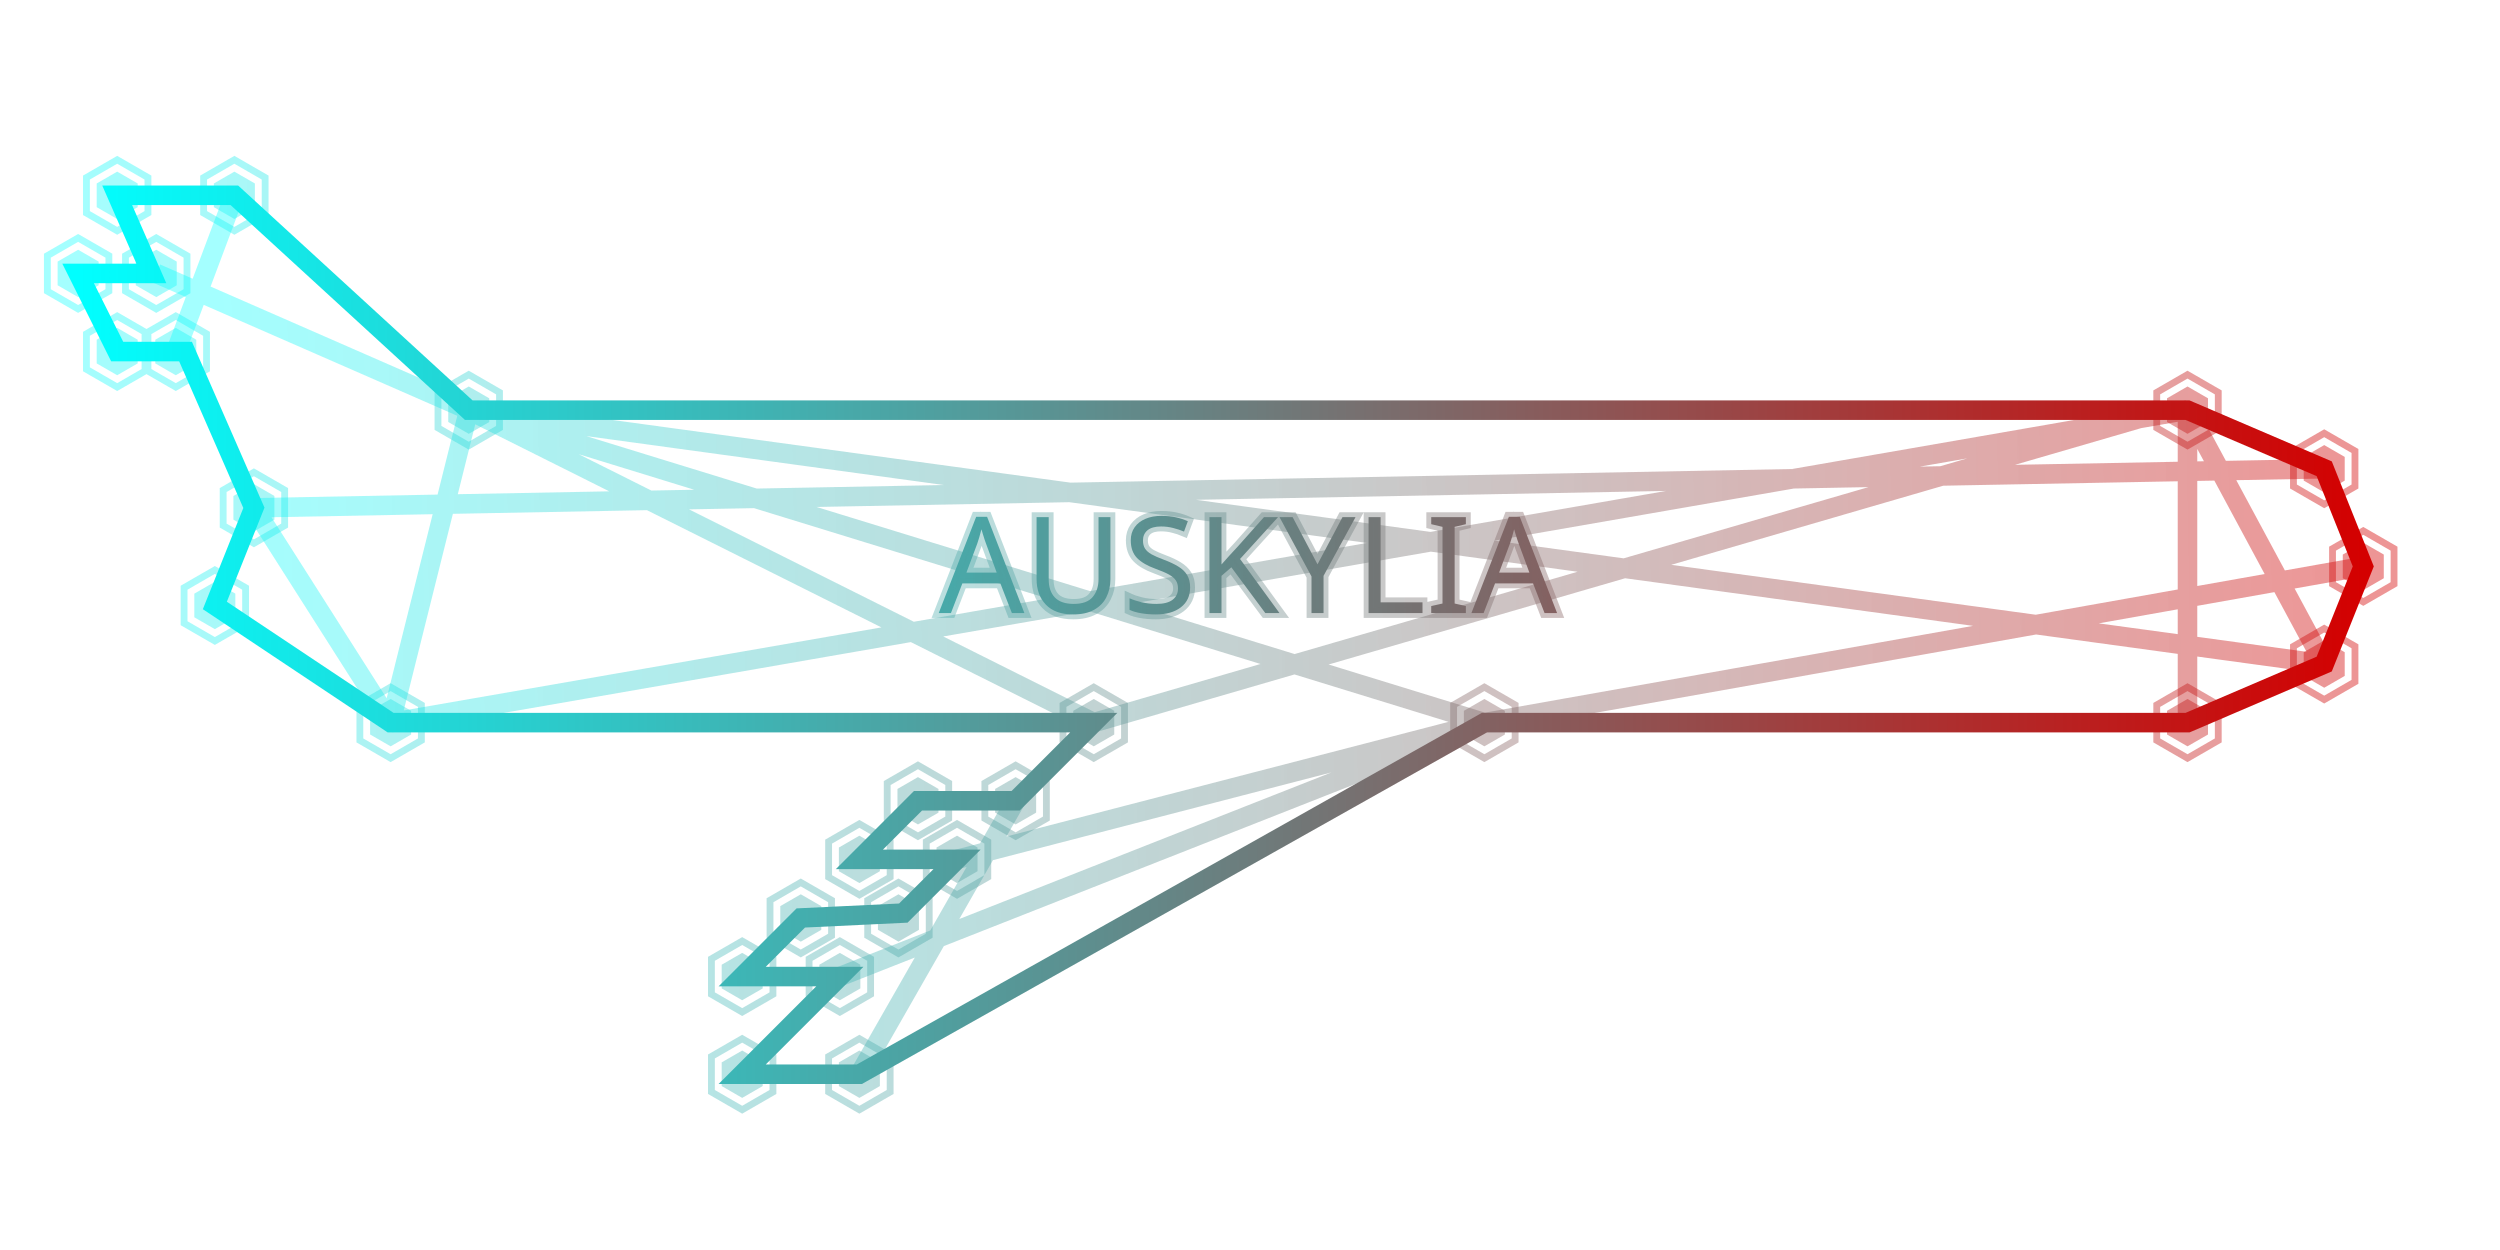
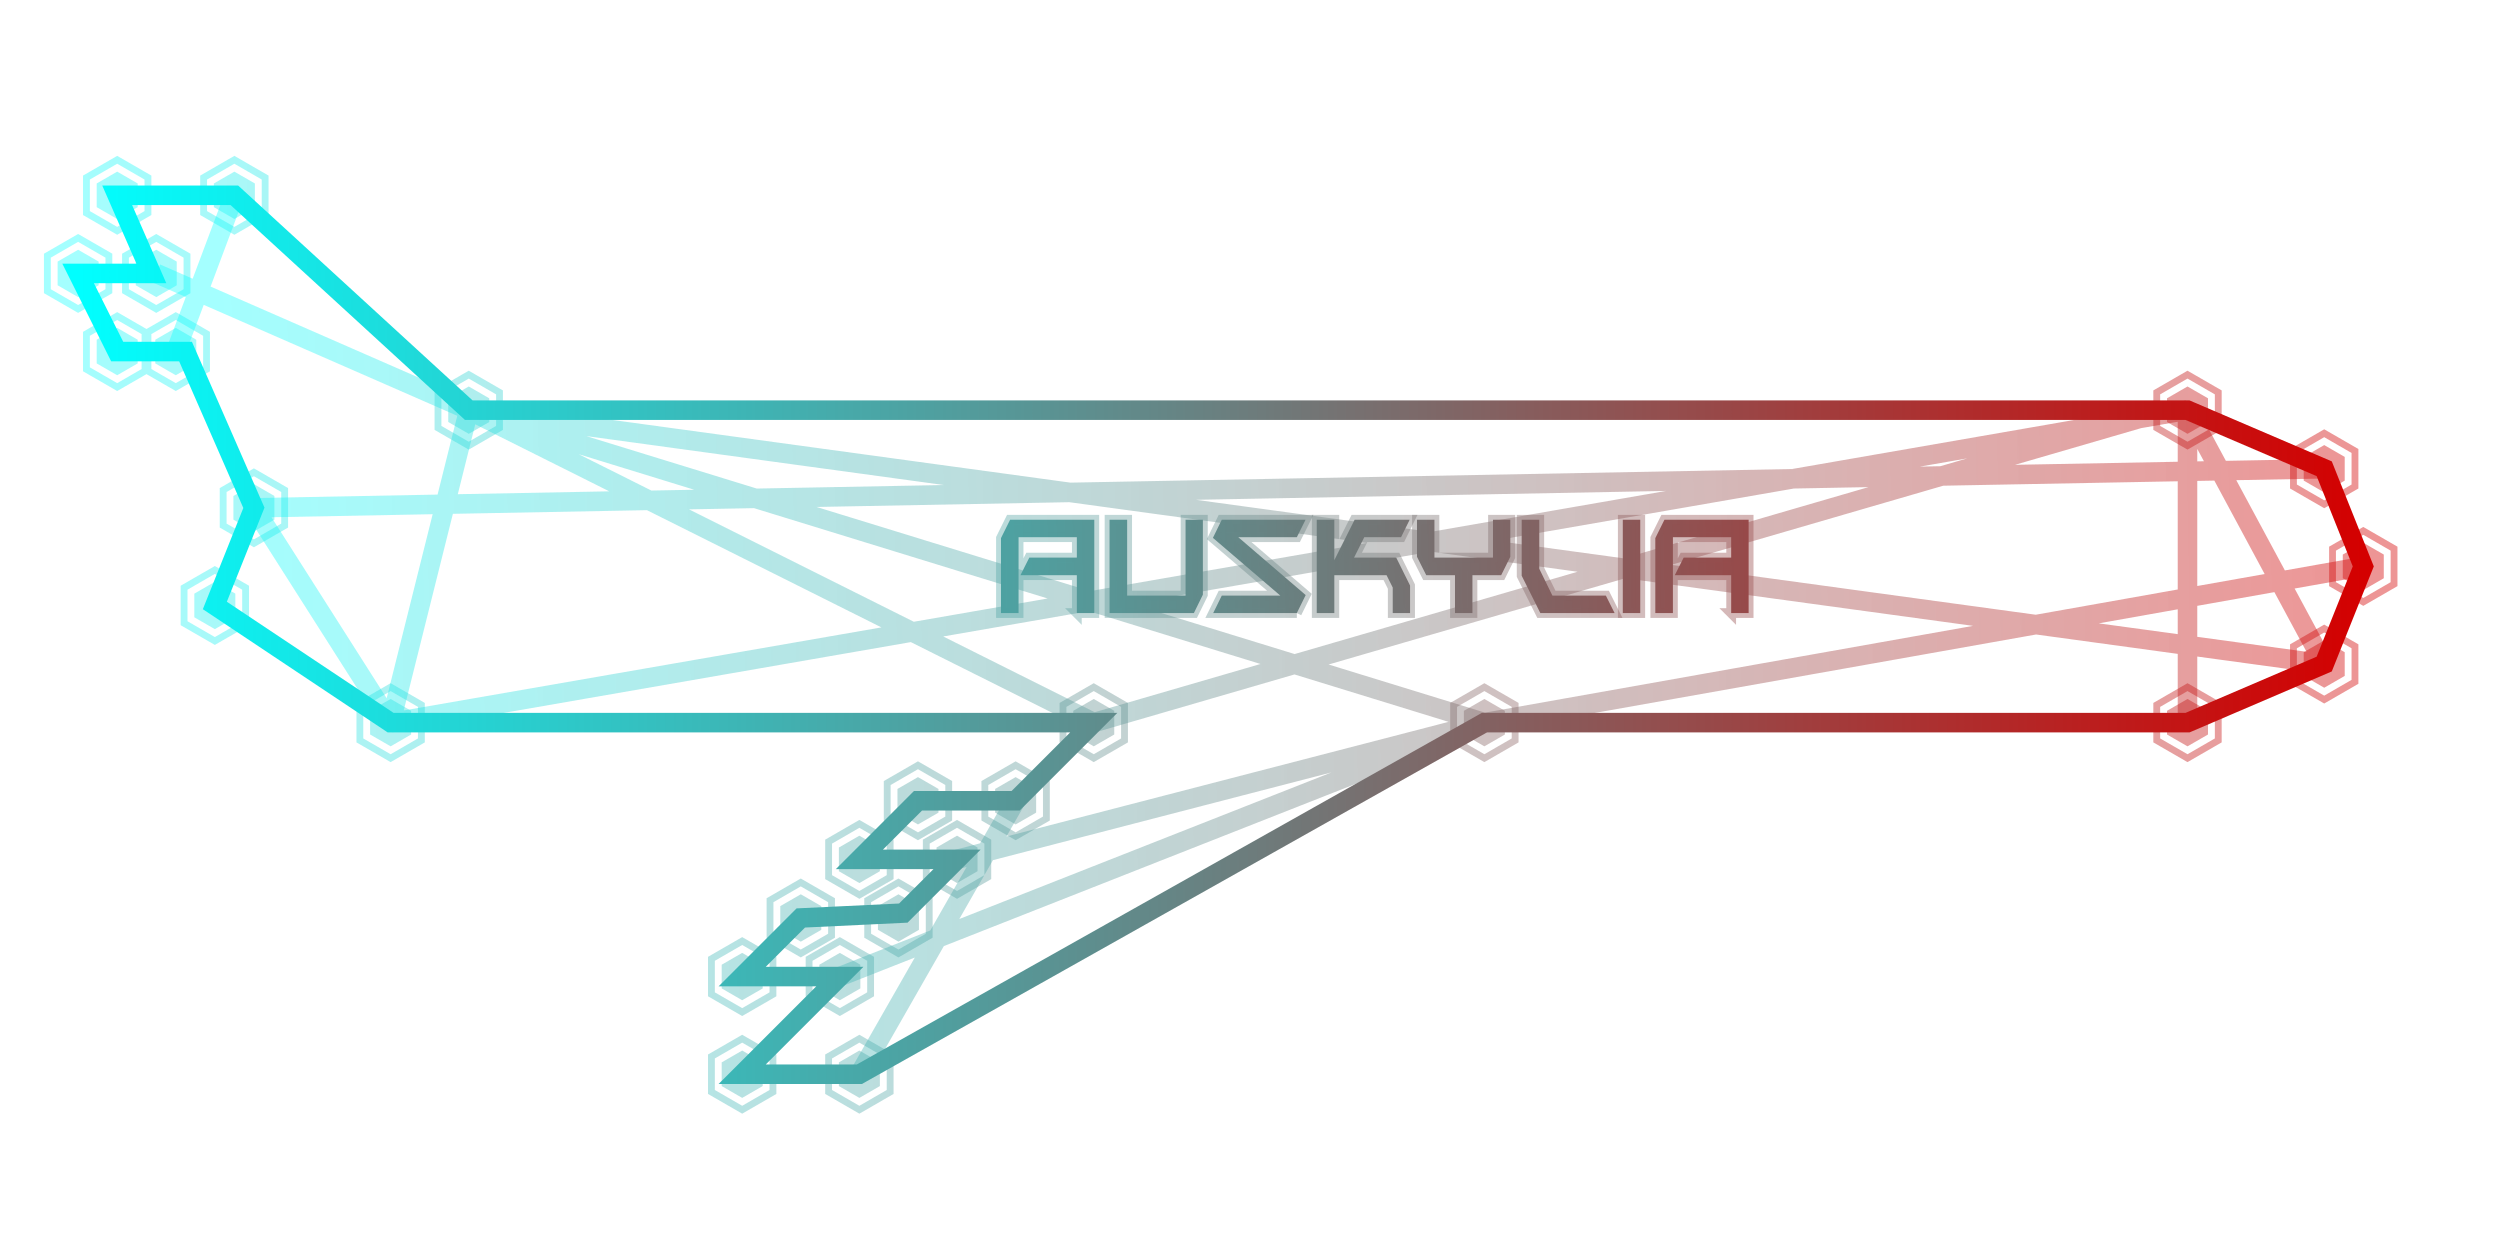
- <svg xmlns="http://www.w3.org/2000/svg" xmlns:xlink="http://www.w3.org/1999/xlink" version="1.1" id="svg2" viewBox="0 0 512 256" height="256" width="512">
+ <svg xmlns="http://www.w3.org/2000/svg" xmlns:xlink="http://www.w3.org/1999/xlink" width="512" height="256" viewBox="0 0 512 256" id="svg2" version="1.1">
  <defs id="defs4">
    <linearGradient id="linearGradient5677">
-       <stop id="stop5679" offset="0" style="stop-color:#d40000;stop-opacity:1" />
-       <stop id="stop5681" offset="1" style="stop-color:#00ffff;stop-opacity:1" />
+       <stop style="stop-color:#d40000;stop-opacity:1" offset="0" id="stop5679" />
+       <stop style="stop-color:#00ffff;stop-opacity:1" offset="1" id="stop5681" />
    </linearGradient>
    <linearGradient id="linearGradient5598">
-       <stop style="stop-color:#d40000;stop-opacity:0.415" offset="0" id="stop5600" />
-       <stop style="stop-color:#00ffff;stop-opacity:0.358" offset="1" id="stop5602" />
+       <stop id="stop5600" offset="0" style="stop-color:#d40000;stop-opacity:0.415" />
+       <stop id="stop5602" offset="1" style="stop-color:#00ffff;stop-opacity:0.358" />
    </linearGradient>
    <linearGradient id="linearGradient5592">
-       <stop style="stop-color:#d40000;stop-opacity:0.415" offset="0" id="stop5594" />
-       <stop style="stop-color:#00ffff;stop-opacity:0.358" offset="1" id="stop5596" />
+       <stop id="stop5594" offset="0" style="stop-color:#d40000;stop-opacity:0.415" />
+       <stop id="stop5596" offset="1" style="stop-color:#00ffff;stop-opacity:0.358" />
    </linearGradient>
-     <linearGradient gradientUnits="userSpaceOnUse" y2="120" x2="12" y1="116" x1="484" id="linearGradient5588" xlink:href="#linearGradient5592" />
-     <linearGradient gradientUnits="userSpaceOnUse" y2="120" x2="12" y1="116" x1="484" id="linearGradient5590" xlink:href="#linearGradient5598" />
-     <linearGradient gradientUnits="userSpaceOnUse" y2="912.362" x2="16" y1="912.362" x1="484" id="linearGradient4725" xlink:href="#linearGradient5677" gradientTransform="translate(0,-796.3622)" />
-     <linearGradient gradientUnits="userSpaceOnUse" y2="920.362" x2="44" y1="912.362" x1="484" id="linearGradient5693" xlink:href="#linearGradient5598" />
-     <linearGradient gradientTransform="translate(1.000009,3.999983)" gradientUnits="userSpaceOnUse" y2="920.362" x2="44" y1="912.362" x1="484" id="linearGradient5713" xlink:href="#linearGradient5677" />
-     <linearGradient gradientTransform="translate(1.000009,3.999983)" gradientUnits="userSpaceOnUse" y2="920.362" x2="44" y1="912.362" x1="484" id="linearGradient5721" xlink:href="#linearGradient5598" />
+     <linearGradient xlink:href="#linearGradient5592" id="linearGradient5588" x1="484" y1="116" x2="12" y2="120" gradientUnits="userSpaceOnUse" />
+     <linearGradient xlink:href="#linearGradient5598" id="linearGradient5590" x1="484" y1="116" x2="12" y2="120" gradientUnits="userSpaceOnUse" />
+     <linearGradient gradientTransform="translate(0,-796.3622)" xlink:href="#linearGradient5677" id="linearGradient4725" x1="484" y1="912.362" x2="16" y2="912.362" gradientUnits="userSpaceOnUse" />
+     <linearGradient xlink:href="#linearGradient5598" id="linearGradient5693" x1="484" y1="912.362" x2="44" y2="920.362" gradientUnits="userSpaceOnUse" />
+     <linearGradient xlink:href="#linearGradient5677" id="linearGradient5713" x1="484" y1="912.362" x2="44" y2="920.362" gradientUnits="userSpaceOnUse" gradientTransform="translate(1.000009,3.999983)" />
+     <linearGradient xlink:href="#linearGradient5598" id="linearGradient5721" x1="484" y1="912.362" x2="44" y2="920.362" gradientUnits="userSpaceOnUse" gradientTransform="translate(1.000009,3.999983)" />
  </defs>
  <g id="layer3">
-     <path id="path4751-9-13-5" d="M 24 31.918 L 17 35.959 L 17 44.041 L 24 48.082 L 31 44.041 L 31 35.959 L 24 31.918 z M 48 31.918 L 41 35.959 L 41 44.041 L 48 48.082 L 55 44.041 L 55 35.959 L 48 31.918 z M 24 33.533 L 29.6 36.768 L 29.6 43.232 L 24 46.467 L 18.4 43.232 L 18.4 36.768 L 24 33.533 z M 48 33.533 L 53.6 36.768 L 53.6 43.232 L 48 46.467 L 42.4 43.232 L 42.4 36.768 L 48 33.533 z M 24 35.15 L 19.801 37.574 L 19.801 42.426 L 24 44.85 L 28.199 42.426 L 28.199 37.574 L 24 35.15 z M 48 35.15 L 43.801 37.574 L 43.801 42.426 L 48 44.85 L 52.199 42.426 L 52.199 37.574 L 48 35.15 z M 16 47.918 L 9 51.959 L 9 60.041 L 16 64.082 L 23 60.041 L 23 51.959 L 16 47.918 z M 32 47.918 L 25 51.959 L 25 60.041 L 32 64.082 L 39 60.041 L 39 51.959 L 32 47.918 z M 16 49.533 L 21.6 52.768 L 21.6 59.232 L 16 62.467 L 10.4 59.232 L 10.4 52.768 L 16 49.533 z M 32 49.533 L 37.6 52.768 L 37.6 59.232 L 32 62.467 L 26.4 59.232 L 26.4 52.768 L 32 49.533 z M 16 51.15 L 11.801 53.574 L 11.801 58.426 L 16 60.85 L 20.199 58.426 L 20.199 53.574 L 16 51.15 z M 32 51.15 L 27.801 53.574 L 27.801 58.426 L 32 60.85 L 36.199 58.426 L 36.199 53.574 L 32 51.15 z M 24 63.918 L 17 67.959 L 17 76.041 L 24 80.082 L 30 76.619 L 36 80.082 L 43 76.041 L 43 67.959 L 36 63.918 L 30 67.381 L 24 63.918 z M 24 65.533 L 29 68.422 L 29 75.578 L 24 78.467 L 18.4 75.232 L 18.4 68.768 L 24 65.533 z M 36 65.533 L 41.6 68.768 L 41.6 75.232 L 36 78.467 L 31 75.578 L 31 68.422 L 36 65.533 z M 24 67.15 L 19.801 69.574 L 19.801 74.426 L 24 76.85 L 28.199 74.426 L 28.199 69.574 L 24 67.15 z M 36 67.15 L 31.801 69.574 L 31.801 74.426 L 36 76.85 L 40.199 74.426 L 40.199 69.574 L 36 67.15 z M 96 75.918 L 89 79.959 L 89 88.041 L 96 92.082 L 103 88.041 L 103 79.959 L 96 75.918 z M 448 75.918 L 441 79.959 L 441 88.041 L 448 92.082 L 455 88.041 L 455 79.959 L 448 75.918 z M 96 77.533 L 101.6 80.768 L 101.6 87.232 L 96 90.467 L 90.4 87.232 L 90.4 80.768 L 96 77.533 z M 448 77.533 L 453.6 80.768 L 453.6 87.232 L 448 90.467 L 442.4 87.232 L 442.4 80.768 L 448 77.533 z M 96 79.15 L 91.801 81.574 L 91.801 86.426 L 96 88.85 L 100.199 86.426 L 100.199 81.574 L 96 79.15 z M 448 79.15 L 443.801 81.574 L 443.801 86.426 L 448 88.85 L 452.199 86.426 L 452.199 81.574 L 448 79.15 z M 476 87.918 L 469 91.959 L 469 100.041 L 476 104.082 L 483 100.041 L 483 91.959 L 476 87.918 z M 476 89.533 L 481.6 92.768 L 481.6 99.232 L 476 102.467 L 470.4 99.232 L 470.4 92.768 L 476 89.533 z M 476 91.15 L 471.801 93.574 L 471.801 98.426 L 476 100.85 L 480.199 98.426 L 480.199 93.574 L 476 91.15 z M 52 95.918 L 45 99.959 L 45 108.041 L 52 112.082 L 59 108.041 L 59 99.959 L 52 95.918 z M 52 97.533 L 57.6 100.768 L 57.6 107.232 L 52 110.467 L 46.4 107.232 L 46.4 100.768 L 52 97.533 z M 52 99.15 L 47.801 101.574 L 47.801 106.426 L 52 108.85 L 56.199 106.426 L 56.199 101.574 L 52 99.15 z M 484 107.918 L 477 111.959 L 477 120.041 L 484 124.082 L 491 120.041 L 491 111.959 L 484 107.918 z M 484 109.533 L 489.6 112.768 L 489.6 119.232 L 484 122.467 L 478.4 119.232 L 478.4 112.768 L 484 109.533 z M 484 111.15 L 479.801 113.574 L 479.801 118.426 L 484 120.85 L 488.199 118.426 L 488.199 113.574 L 484 111.15 z M 44 115.918 L 37 119.959 L 37 128.041 L 44 132.082 L 51 128.041 L 51 119.959 L 44 115.918 z M 44 117.533 L 49.6 120.768 L 49.6 127.232 L 44 130.467 L 38.4 127.232 L 38.4 120.768 L 44 117.533 z M 44 119.15 L 39.801 121.574 L 39.801 126.426 L 44 128.85 L 48.199 126.426 L 48.199 121.574 L 44 119.15 z M 476 127.918 L 469 131.959 L 469 140.041 L 476 144.082 L 483 140.041 L 483 131.959 L 476 127.918 z M 476 129.533 L 481.6 132.768 L 481.6 139.232 L 476 142.467 L 470.4 139.232 L 470.4 132.768 L 476 129.533 z M 476 131.15 L 471.801 133.574 L 471.801 138.426 L 476 140.85 L 480.199 138.426 L 480.199 133.574 L 476 131.15 z M 80 139.918 L 73 143.959 L 73 152.041 L 80 156.082 L 87 152.041 L 87 143.959 L 80 139.918 z M 224 139.918 L 217 143.959 L 217 152.041 L 224 156.082 L 231 152.041 L 231 143.959 L 224 139.918 z M 304 139.918 L 297 143.959 L 297 152.041 L 304 156.082 L 311 152.041 L 311 143.959 L 304 139.918 z M 448 139.918 L 441 143.959 L 441 152.041 L 448 156.082 L 455 152.041 L 455 143.959 L 448 139.918 z M 80 141.533 L 85.6 144.768 L 85.6 151.232 L 80 154.467 L 74.4 151.232 L 74.4 144.768 L 80 141.533 z M 224 141.533 L 229.6 144.768 L 229.6 151.232 L 224 154.467 L 218.4 151.232 L 218.4 144.768 L 224 141.533 z M 304 141.533 L 309.6 144.768 L 309.6 151.232 L 304 154.467 L 298.4 151.232 L 298.4 144.768 L 304 141.533 z M 448 141.533 L 453.6 144.768 L 453.6 151.232 L 448 154.467 L 442.4 151.232 L 442.4 144.768 L 448 141.533 z M 80 143.15 L 75.801 145.574 L 75.801 150.426 L 80 152.85 L 84.199 150.426 L 84.199 145.574 L 80 143.15 z M 224 143.15 L 219.801 145.574 L 219.801 150.426 L 224 152.85 L 228.199 150.426 L 228.199 145.574 L 224 143.15 z M 304 143.15 L 299.801 145.574 L 299.801 150.426 L 304 152.85 L 308.199 150.426 L 308.199 145.574 L 304 143.15 z M 448 143.15 L 443.801 145.574 L 443.801 150.426 L 448 152.85 L 452.199 150.426 L 452.199 145.574 L 448 143.15 z M 188 155.918 L 181 159.959 L 181 168.041 L 188 172.082 L 195 168.041 L 195 159.959 L 188 155.918 z M 208 155.918 L 201 159.959 L 201 168.041 L 208 172.082 L 215 168.041 L 215 159.959 L 208 155.918 z M 188 157.533 L 193.6 160.768 L 193.6 167.232 L 188 170.467 L 182.4 167.232 L 182.4 160.768 L 188 157.533 z M 208 157.533 L 213.6 160.768 L 213.6 167.232 L 208 170.467 L 202.4 167.232 L 202.4 160.768 L 208 157.533 z M 188 159.15 L 183.801 161.574 L 183.801 166.426 L 188 168.85 L 192.199 166.426 L 192.199 161.574 L 188 159.15 z M 208 159.15 L 203.801 161.574 L 203.801 166.426 L 208 168.85 L 212.199 166.426 L 212.199 161.574 L 208 159.15 z M 176 167.918 L 169 171.959 L 169 180.041 L 176 184.082 L 183 180.041 L 183 171.959 L 176 167.918 z M 196 167.918 L 189 171.959 L 189 180.041 L 196 184.082 L 203 180.041 L 203 171.959 L 196 167.918 z M 176 169.533 L 181.6 172.768 L 181.6 179.232 L 176 182.467 L 170.4 179.232 L 170.4 172.768 L 176 169.533 z M 196 169.533 L 201.6 172.768 L 201.6 179.232 L 196 182.467 L 190.4 179.232 L 190.4 172.768 L 196 169.533 z M 176 171.15 L 171.801 173.574 L 171.801 178.426 L 176 180.85 L 180.199 178.426 L 180.199 173.574 L 176 171.15 z M 196 171.15 L 191.801 173.574 L 191.801 178.426 L 196 180.85 L 200.199 178.426 L 200.199 173.574 L 196 171.15 z M 164 179.918 L 157 183.959 L 157 192.041 L 164 196.082 L 171 192.041 L 171 183.959 L 164 179.918 z M 184 179.918 L 177 183.959 L 177 192.041 L 184 196.082 L 191 192.041 L 191 183.959 L 184 179.918 z M 164 181.533 L 169.6 184.768 L 169.6 191.232 L 164 194.467 L 158.4 191.232 L 158.4 184.768 L 164 181.533 z M 184 181.533 L 189.6 184.768 L 189.6 191.232 L 184 194.467 L 178.4 191.232 L 178.4 184.768 L 184 181.533 z M 164 183.15 L 159.801 185.574 L 159.801 190.426 L 164 192.85 L 168.199 190.426 L 168.199 185.574 L 164 183.15 z M 184 183.15 L 179.801 185.574 L 179.801 190.426 L 184 192.85 L 188.199 190.426 L 188.199 185.574 L 184 183.15 z M 152 191.918 L 145 195.959 L 145 204.041 L 152 208.082 L 159 204.041 L 159 195.959 L 152 191.918 z M 172 191.918 L 165 195.959 L 165 204.041 L 172 208.082 L 179 204.041 L 179 195.959 L 172 191.918 z M 152 193.533 L 157.6 196.768 L 157.6 203.232 L 152 206.467 L 146.4 203.232 L 146.4 196.768 L 152 193.533 z M 172 193.533 L 177.6 196.768 L 177.6 203.232 L 172 206.467 L 166.4 203.232 L 166.4 196.768 L 172 193.533 z M 152 195.15 L 147.801 197.574 L 147.801 202.426 L 152 204.85 L 156.199 202.426 L 156.199 197.574 L 152 195.15 z M 172 195.15 L 167.801 197.574 L 167.801 202.426 L 172 204.85 L 176.199 202.426 L 176.199 197.574 L 172 195.15 z M 152 211.918 L 145 215.959 L 145 224.041 L 152 228.082 L 159 224.041 L 159 215.959 L 152 211.918 z M 176 211.918 L 169 215.959 L 169 224.041 L 176 228.082 L 183 224.041 L 183 215.959 L 176 211.918 z M 152 213.533 L 157.6 216.768 L 157.6 223.232 L 152 226.467 L 146.4 223.232 L 146.4 216.768 L 152 213.533 z M 176 213.533 L 181.6 216.768 L 181.6 223.232 L 176 226.467 L 170.4 223.232 L 170.4 216.768 L 176 213.533 z M 152 215.15 L 147.801 217.574 L 147.801 222.426 L 152 224.85 L 156.199 222.426 L 156.199 217.574 L 152 215.15 z M 176 215.15 L 171.801 217.574 L 171.801 222.426 L 176 224.85 L 180.199 222.426 L 180.199 217.574 L 176 215.15 z " style="opacity:1;fill:url(#linearGradient5590);fill-opacity:1;stroke:url(#linearGradient5588);stroke-width:0;stroke-linecap:butt;stroke-linejoin:miter;stroke-miterlimit:4;stroke-dasharray:none;stroke-opacity:1" />
+     <path style="opacity:1;fill:url(#linearGradient5590);fill-opacity:1;stroke:url(#linearGradient5588);stroke-width:0;stroke-linecap:butt;stroke-linejoin:miter;stroke-miterlimit:4;stroke-dasharray:none;stroke-opacity:1" d="M 24 31.918 L 17 35.959 L 17 44.041 L 24 48.082 L 31 44.041 L 31 35.959 L 24 31.918 z M 48 31.918 L 41 35.959 L 41 44.041 L 48 48.082 L 55 44.041 L 55 35.959 L 48 31.918 z M 24 33.533 L 29.6 36.768 L 29.6 43.232 L 24 46.467 L 18.4 43.232 L 18.4 36.768 L 24 33.533 z M 48 33.533 L 53.6 36.768 L 53.6 43.232 L 48 46.467 L 42.4 43.232 L 42.4 36.768 L 48 33.533 z M 24 35.15 L 19.801 37.574 L 19.801 42.426 L 24 44.85 L 28.199 42.426 L 28.199 37.574 L 24 35.15 z M 48 35.15 L 43.801 37.574 L 43.801 42.426 L 48 44.85 L 52.199 42.426 L 52.199 37.574 L 48 35.15 z M 16 47.918 L 9 51.959 L 9 60.041 L 16 64.082 L 23 60.041 L 23 51.959 L 16 47.918 z M 32 47.918 L 25 51.959 L 25 60.041 L 32 64.082 L 39 60.041 L 39 51.959 L 32 47.918 z M 16 49.533 L 21.6 52.768 L 21.6 59.232 L 16 62.467 L 10.4 59.232 L 10.4 52.768 L 16 49.533 z M 32 49.533 L 37.6 52.768 L 37.6 59.232 L 32 62.467 L 26.4 59.232 L 26.4 52.768 L 32 49.533 z M 16 51.15 L 11.801 53.574 L 11.801 58.426 L 16 60.85 L 20.199 58.426 L 20.199 53.574 L 16 51.15 z M 32 51.15 L 27.801 53.574 L 27.801 58.426 L 32 60.85 L 36.199 58.426 L 36.199 53.574 L 32 51.15 z M 24 63.918 L 17 67.959 L 17 76.041 L 24 80.082 L 30 76.619 L 36 80.082 L 43 76.041 L 43 67.959 L 36 63.918 L 30 67.381 L 24 63.918 z M 24 65.533 L 29 68.422 L 29 75.578 L 24 78.467 L 18.4 75.232 L 18.4 68.768 L 24 65.533 z M 36 65.533 L 41.6 68.768 L 41.6 75.232 L 36 78.467 L 31 75.578 L 31 68.422 L 36 65.533 z M 24 67.15 L 19.801 69.574 L 19.801 74.426 L 24 76.85 L 28.199 74.426 L 28.199 69.574 L 24 67.15 z M 36 67.15 L 31.801 69.574 L 31.801 74.426 L 36 76.85 L 40.199 74.426 L 40.199 69.574 L 36 67.15 z M 96 75.918 L 89 79.959 L 89 88.041 L 96 92.082 L 103 88.041 L 103 79.959 L 96 75.918 z M 448 75.918 L 441 79.959 L 441 88.041 L 448 92.082 L 455 88.041 L 455 79.959 L 448 75.918 z M 96 77.533 L 101.6 80.768 L 101.6 87.232 L 96 90.467 L 90.4 87.232 L 90.4 80.768 L 96 77.533 z M 448 77.533 L 453.6 80.768 L 453.6 87.232 L 448 90.467 L 442.4 87.232 L 442.4 80.768 L 448 77.533 z M 96 79.15 L 91.801 81.574 L 91.801 86.426 L 96 88.85 L 100.199 86.426 L 100.199 81.574 L 96 79.15 z M 448 79.15 L 443.801 81.574 L 443.801 86.426 L 448 88.85 L 452.199 86.426 L 452.199 81.574 L 448 79.15 z M 476 87.918 L 469 91.959 L 469 100.041 L 476 104.082 L 483 100.041 L 483 91.959 L 476 87.918 z M 476 89.533 L 481.6 92.768 L 481.6 99.232 L 476 102.467 L 470.4 99.232 L 470.4 92.768 L 476 89.533 z M 476 91.15 L 471.801 93.574 L 471.801 98.426 L 476 100.85 L 480.199 98.426 L 480.199 93.574 L 476 91.15 z M 52 95.918 L 45 99.959 L 45 108.041 L 52 112.082 L 59 108.041 L 59 99.959 L 52 95.918 z M 52 97.533 L 57.6 100.768 L 57.6 107.232 L 52 110.467 L 46.4 107.232 L 46.4 100.768 L 52 97.533 z M 52 99.15 L 47.801 101.574 L 47.801 106.426 L 52 108.85 L 56.199 106.426 L 56.199 101.574 L 52 99.15 z M 484 107.918 L 477 111.959 L 477 120.041 L 484 124.082 L 491 120.041 L 491 111.959 L 484 107.918 z M 484 109.533 L 489.6 112.768 L 489.6 119.232 L 484 122.467 L 478.4 119.232 L 478.4 112.768 L 484 109.533 z M 484 111.15 L 479.801 113.574 L 479.801 118.426 L 484 120.85 L 488.199 118.426 L 488.199 113.574 L 484 111.15 z M 44 115.918 L 37 119.959 L 37 128.041 L 44 132.082 L 51 128.041 L 51 119.959 L 44 115.918 z M 44 117.533 L 49.6 120.768 L 49.6 127.232 L 44 130.467 L 38.4 127.232 L 38.4 120.768 L 44 117.533 z M 44 119.15 L 39.801 121.574 L 39.801 126.426 L 44 128.85 L 48.199 126.426 L 48.199 121.574 L 44 119.15 z M 476 127.918 L 469 131.959 L 469 140.041 L 476 144.082 L 483 140.041 L 483 131.959 L 476 127.918 z M 476 129.533 L 481.6 132.768 L 481.6 139.232 L 476 142.467 L 470.4 139.232 L 470.4 132.768 L 476 129.533 z M 476 131.15 L 471.801 133.574 L 471.801 138.426 L 476 140.85 L 480.199 138.426 L 480.199 133.574 L 476 131.15 z M 80 139.918 L 73 143.959 L 73 152.041 L 80 156.082 L 87 152.041 L 87 143.959 L 80 139.918 z M 224 139.918 L 217 143.959 L 217 152.041 L 224 156.082 L 231 152.041 L 231 143.959 L 224 139.918 z M 304 139.918 L 297 143.959 L 297 152.041 L 304 156.082 L 311 152.041 L 311 143.959 L 304 139.918 z M 448 139.918 L 441 143.959 L 441 152.041 L 448 156.082 L 455 152.041 L 455 143.959 L 448 139.918 z M 80 141.533 L 85.6 144.768 L 85.6 151.232 L 80 154.467 L 74.4 151.232 L 74.4 144.768 L 80 141.533 z M 224 141.533 L 229.6 144.768 L 229.6 151.232 L 224 154.467 L 218.4 151.232 L 218.4 144.768 L 224 141.533 z M 304 141.533 L 309.6 144.768 L 309.6 151.232 L 304 154.467 L 298.4 151.232 L 298.4 144.768 L 304 141.533 z M 448 141.533 L 453.6 144.768 L 453.6 151.232 L 448 154.467 L 442.4 151.232 L 442.4 144.768 L 448 141.533 z M 80 143.15 L 75.801 145.574 L 75.801 150.426 L 80 152.85 L 84.199 150.426 L 84.199 145.574 L 80 143.15 z M 224 143.15 L 219.801 145.574 L 219.801 150.426 L 224 152.85 L 228.199 150.426 L 228.199 145.574 L 224 143.15 z M 304 143.15 L 299.801 145.574 L 299.801 150.426 L 304 152.85 L 308.199 150.426 L 308.199 145.574 L 304 143.15 z M 448 143.15 L 443.801 145.574 L 443.801 150.426 L 448 152.85 L 452.199 150.426 L 452.199 145.574 L 448 143.15 z M 188 155.918 L 181 159.959 L 181 168.041 L 188 172.082 L 195 168.041 L 195 159.959 L 188 155.918 z M 208 155.918 L 201 159.959 L 201 168.041 L 208 172.082 L 215 168.041 L 215 159.959 L 208 155.918 z M 188 157.533 L 193.6 160.768 L 193.6 167.232 L 188 170.467 L 182.4 167.232 L 182.4 160.768 L 188 157.533 z M 208 157.533 L 213.6 160.768 L 213.6 167.232 L 208 170.467 L 202.4 167.232 L 202.4 160.768 L 208 157.533 z M 188 159.15 L 183.801 161.574 L 183.801 166.426 L 188 168.85 L 192.199 166.426 L 192.199 161.574 L 188 159.15 z M 208 159.15 L 203.801 161.574 L 203.801 166.426 L 208 168.85 L 212.199 166.426 L 212.199 161.574 L 208 159.15 z M 176 167.918 L 169 171.959 L 169 180.041 L 176 184.082 L 183 180.041 L 183 171.959 L 176 167.918 z M 196 167.918 L 189 171.959 L 189 180.041 L 196 184.082 L 203 180.041 L 203 171.959 L 196 167.918 z M 176 169.533 L 181.6 172.768 L 181.6 179.232 L 176 182.467 L 170.4 179.232 L 170.4 172.768 L 176 169.533 z M 196 169.533 L 201.6 172.768 L 201.6 179.232 L 196 182.467 L 190.4 179.232 L 190.4 172.768 L 196 169.533 z M 176 171.15 L 171.801 173.574 L 171.801 178.426 L 176 180.85 L 180.199 178.426 L 180.199 173.574 L 176 171.15 z M 196 171.15 L 191.801 173.574 L 191.801 178.426 L 196 180.85 L 200.199 178.426 L 200.199 173.574 L 196 171.15 z M 164 179.918 L 157 183.959 L 157 192.041 L 164 196.082 L 171 192.041 L 171 183.959 L 164 179.918 z M 184 179.918 L 177 183.959 L 177 192.041 L 184 196.082 L 191 192.041 L 191 183.959 L 184 179.918 z M 164 181.533 L 169.6 184.768 L 169.6 191.232 L 164 194.467 L 158.4 191.232 L 158.4 184.768 L 164 181.533 z M 184 181.533 L 189.6 184.768 L 189.6 191.232 L 184 194.467 L 178.4 191.232 L 178.4 184.768 L 184 181.533 z M 164 183.15 L 159.801 185.574 L 159.801 190.426 L 164 192.85 L 168.199 190.426 L 168.199 185.574 L 164 183.15 z M 184 183.15 L 179.801 185.574 L 179.801 190.426 L 184 192.85 L 188.199 190.426 L 188.199 185.574 L 184 183.15 z M 152 191.918 L 145 195.959 L 145 204.041 L 152 208.082 L 159 204.041 L 159 195.959 L 152 191.918 z M 172 191.918 L 165 195.959 L 165 204.041 L 172 208.082 L 179 204.041 L 179 195.959 L 172 191.918 z M 152 193.533 L 157.6 196.768 L 157.6 203.232 L 152 206.467 L 146.4 203.232 L 146.4 196.768 L 152 193.533 z M 172 193.533 L 177.6 196.768 L 177.6 203.232 L 172 206.467 L 166.4 203.232 L 166.4 196.768 L 172 193.533 z M 152 195.15 L 147.801 197.574 L 147.801 202.426 L 152 204.85 L 156.199 202.426 L 156.199 197.574 L 152 195.15 z M 172 195.15 L 167.801 197.574 L 167.801 202.426 L 172 204.85 L 176.199 202.426 L 176.199 197.574 L 172 195.15 z M 152 211.918 L 145 215.959 L 145 224.041 L 152 228.082 L 159 224.041 L 159 215.959 L 152 211.918 z M 176 211.918 L 169 215.959 L 169 224.041 L 176 228.082 L 183 224.041 L 183 215.959 L 176 211.918 z M 152 213.533 L 157.6 216.768 L 157.6 223.232 L 152 226.467 L 146.4 223.232 L 146.4 216.768 L 152 213.533 z M 176 213.533 L 181.6 216.768 L 181.6 223.232 L 176 226.467 L 170.4 223.232 L 170.4 216.768 L 176 213.533 z M 152 215.15 L 147.801 217.574 L 147.801 222.426 L 152 224.85 L 156.199 222.426 L 156.199 217.574 L 152 215.15 z M 176 215.15 L 171.801 217.574 L 171.801 222.426 L 176 224.85 L 180.199 222.426 L 180.199 217.574 L 176 215.15 z " id="path4751-9-13-5" />
  </g>
-   <g transform="translate(0,-796.3622)" id="layer1">
-     <path d="m 196,972.362 108,-28 m -80,0 220,-64 m -364,64 16,-64 m 380,52 -380,-52 m 208,64 -208,-64 m -48,-44 -12,32 m 440,24 -424,8 m 28,44 368,-64 m -240,80 -32,56 m -4,-20 132,-52 m 180,-32 -180,32 m 144,0 0,-64 m 0,0 28,52 m -444,-80 64,28 m -44,20 28,44 m 16,-64 128,64" style="opacity:1;fill:#d40000;fill-opacity:0.415;stroke:url(#linearGradient5693);stroke-width:4;stroke-linecap:butt;stroke-linejoin:miter;stroke-miterlimit:4;stroke-dasharray:none;stroke-dashoffset:0;stroke-opacity:1" id="path5650" />
-     <text id="text5695" y="921.918" x="281.583" style="font-style:normal;font-weight:normal;font-size:40px;line-height:125%;font-family:sans-serif;letter-spacing:0px;word-spacing:0px;fill:url(#linearGradient5713);fill-opacity:1;stroke:url(#linearGradient5721);stroke-width:2;stroke-linecap:butt;stroke-linejoin:miter;stroke-miterlimit:4;stroke-dasharray:none;stroke-opacity:1" xml:space="preserve">
-       <tspan style="font-style:normal;font-variant:normal;font-weight:normal;font-stretch:normal;font-size:27.5px;font-family:'Biting My Nails';-inkscape-font-specification:'Biting My Nails';text-align:center;text-anchor:middle;fill:url(#linearGradient5713);fill-opacity:1;stroke:url(#linearGradient5721);stroke-width:2;stroke-linecap:butt;stroke-linejoin:miter;stroke-miterlimit:4;stroke-dasharray:none;stroke-opacity:1" y="921.918" x="281.583" id="tspan5697">AUSKYLIA</tspan>
-     </text>
+   <g id="layer1" transform="translate(0,-796.3622)">
+     <path id="path5650" style="opacity:1;fill:#d40000;fill-opacity:0.415;stroke:url(#linearGradient5693);stroke-width:4;stroke-linecap:butt;stroke-linejoin:miter;stroke-miterlimit:4;stroke-dasharray:none;stroke-dashoffset:0;stroke-opacity:1" d="m 196,972.362 108,-28 m -80,0 220,-64 m -364,64 16,-64 m 380,52 -380,-52 m 208,64 -208,-64 m -48,-44 -12,32 m 440,24 -424,8 m 28,44 368,-64 m -240,80 -32,56 m -4,-20 132,-52 m 180,-32 -180,32 m 144,0 0,-64 m 0,0 28,52 m -444,-80 64,28 m -44,20 28,44 m 16,-64 128,64" />
+     <g id="text5695" style="font-style:normal;font-weight:normal;font-size:40px;line-height:125%;font-family:sans-serif;letter-spacing:0px;word-spacing:0px;fill:url(#linearGradient5713);fill-opacity:1;stroke:url(#linearGradient5721);stroke-width:2;stroke-linecap:butt;stroke-linejoin:miter;stroke-miterlimit:4;stroke-dasharray:none;stroke-opacity:1">
+       <path id="path4157" style="font-style:normal;font-variant:normal;font-weight:normal;font-stretch:normal;font-size:27.5px;font-family:'Biting My Nails';-inkscape-font-specification:'Biting My Nails';text-align:center;text-anchor:middle;fill:url(#linearGradient5713);fill-opacity:1;stroke:url(#linearGradient5721);stroke-width:2;stroke-linecap:butt;stroke-linejoin:miter;stroke-miterlimit:4;stroke-dasharray:none;stroke-opacity:1" d="m 220.537,921.918 0,-7.755 -11.55,0 1.815,-3.603 9.735,0 0,-4.18 -11.935,0 0,15.537 -3.603,0 0,-15.345 1.87,-3.768 17.242,0 0,19.113 -3.575,0 z" />
+       <path id="path4159" style="font-style:normal;font-variant:normal;font-weight:normal;font-stretch:normal;font-size:27.5px;font-family:'Biting My Nails';-inkscape-font-specification:'Biting My Nails';text-align:center;text-anchor:middle;fill:url(#linearGradient5713);fill-opacity:1;stroke:url(#linearGradient5721);stroke-width:2;stroke-linecap:butt;stroke-linejoin:miter;stroke-miterlimit:4;stroke-dasharray:none;stroke-opacity:1" d="m 244.506,921.918 -17.27,0 0,-19.113 3.603,0 0,15.537 11.963,0 0,-15.537 3.547,0 0,15.345 -1.843,3.768 z" />
+       <path id="path4161" style="font-style:normal;font-variant:normal;font-weight:normal;font-stretch:normal;font-size:27.5px;font-family:'Biting My Nails';-inkscape-font-specification:'Biting My Nails';text-align:center;text-anchor:middle;fill:url(#linearGradient5713);fill-opacity:1;stroke:url(#linearGradient5721);stroke-width:2;stroke-linecap:butt;stroke-linejoin:miter;stroke-miterlimit:4;stroke-dasharray:none;stroke-opacity:1" d="m 265.592,921.918 -17.133,0 1.76,-3.575 11.99,0 -13.805,-11.825 1.815,-3.712 17.16,0 -1.788,3.575 -11.99,0 13.805,11.852 -1.815,3.685 z" />
+       <path id="path4163" style="font-style:normal;font-variant:normal;font-weight:normal;font-stretch:normal;font-size:27.5px;font-family:'Biting My Nails';-inkscape-font-specification:'Biting My Nails';text-align:center;text-anchor:middle;fill:url(#linearGradient5713);fill-opacity:1;stroke:url(#linearGradient5721);stroke-width:2;stroke-linecap:butt;stroke-linejoin:miter;stroke-miterlimit:4;stroke-dasharray:none;stroke-opacity:1" d="m 285.233,921.918 0,-5.225 -1.265,-2.53 -10.697,0 0,7.755 -3.603,0 0,-19.113 3.603,0 0,8.277 4.152,-8.277 11.275,0 -1.76,3.575 -7.535,0 -2.09,4.18 8.635,0 2.833,5.72 0,5.638 -3.547,0 z" />
+       <path id="path4165" style="font-style:normal;font-variant:normal;font-weight:normal;font-stretch:normal;font-size:27.5px;font-family:'Biting My Nails';-inkscape-font-specification:'Biting My Nails';text-align:center;text-anchor:middle;fill:url(#linearGradient5713);fill-opacity:1;stroke:url(#linearGradient5721);stroke-width:2;stroke-linecap:butt;stroke-linejoin:miter;stroke-miterlimit:4;stroke-dasharray:none;stroke-opacity:1" d="m 307.441,914.163 -5.885,0 0,7.755 -3.575,0 0,-7.755 -5.885,0 -1.897,-3.768 0,-7.59 3.575,0 0,7.755 11.99,0 0,-7.755 3.547,0 0,7.59 -1.87,3.768 z" />
+       <path id="path4167" style="font-style:normal;font-variant:normal;font-weight:normal;font-stretch:normal;font-size:27.5px;font-family:'Biting My Nails';-inkscape-font-specification:'Biting My Nails';text-align:center;text-anchor:middle;fill:url(#linearGradient5713);fill-opacity:1;stroke:url(#linearGradient5721);stroke-width:2;stroke-linecap:butt;stroke-linejoin:miter;stroke-miterlimit:4;stroke-dasharray:none;stroke-opacity:1" d="m 315.461,921.918 -3.822,-7.645 0,-11.467 3.603,0 0,10.037 2.695,5.5 10.945,0 1.788,3.575 -15.207,0 z" />
+       <path id="path4169" style="font-style:normal;font-variant:normal;font-weight:normal;font-stretch:normal;font-size:27.5px;font-family:'Biting My Nails';-inkscape-font-specification:'Biting My Nails';text-align:center;text-anchor:middle;fill:url(#linearGradient5713);fill-opacity:1;stroke:url(#linearGradient5721);stroke-width:2;stroke-linecap:butt;stroke-linejoin:miter;stroke-miterlimit:4;stroke-dasharray:none;stroke-opacity:1" d="m 332.349,921.918 0,-19.113 3.575,0 0,19.113 -3.575,0 z" />
+       <path id="path4171" style="font-style:normal;font-variant:normal;font-weight:normal;font-stretch:normal;font-size:27.5px;font-family:'Biting My Nails';-inkscape-font-specification:'Biting My Nails';text-align:center;text-anchor:middle;fill:url(#linearGradient5713);fill-opacity:1;stroke:url(#linearGradient5721);stroke-width:2;stroke-linecap:butt;stroke-linejoin:miter;stroke-miterlimit:4;stroke-dasharray:none;stroke-opacity:1" d="m 354.546,921.918 0,-7.755 -11.55,0 1.815,-3.603 9.735,0 0,-4.18 -11.935,0 0,15.537 -3.603,0 0,-15.345 1.87,-3.768 17.242,0 0,19.113 -3.575,0 z" />
+     </g>
  </g>
  <g id="layer4">
-     <path id="path4686" d="m 96,84 352,0 28,12 8,20 -8,20 -28,12 -144,0 -128,72 -24,0 L 172,200 l -20,0 12,-12 21,-1 11,-11 -20,0 12,-12 20,0 16,-16 -144,0 -36,-24 8,-20 -14,-32 -14,0 -8,-16 15,0 -7,-16 24,0 z" style="opacity:1;fill:none;fill-opacity:1;stroke:url(#linearGradient4725);stroke-width:4;stroke-linecap:butt;stroke-linejoin:miter;stroke-miterlimit:4;stroke-dasharray:none;stroke-dashoffset:0" />
+     <path style="opacity:1;fill:none;fill-opacity:1;stroke:url(#linearGradient4725);stroke-width:4;stroke-linecap:butt;stroke-linejoin:miter;stroke-miterlimit:4;stroke-dasharray:none;stroke-dashoffset:0" d="m 96,84 352,0 28,12 8,20 -8,20 -28,12 -144,0 -128,72 -24,0 L 172,200 l -20,0 12,-12 21,-1 11,-11 -20,0 12,-12 20,0 16,-16 -144,0 -36,-24 8,-20 -14,-32 -14,0 -8,-16 15,0 -7,-16 24,0 z" id="path4686" />
  </g>
</svg>
